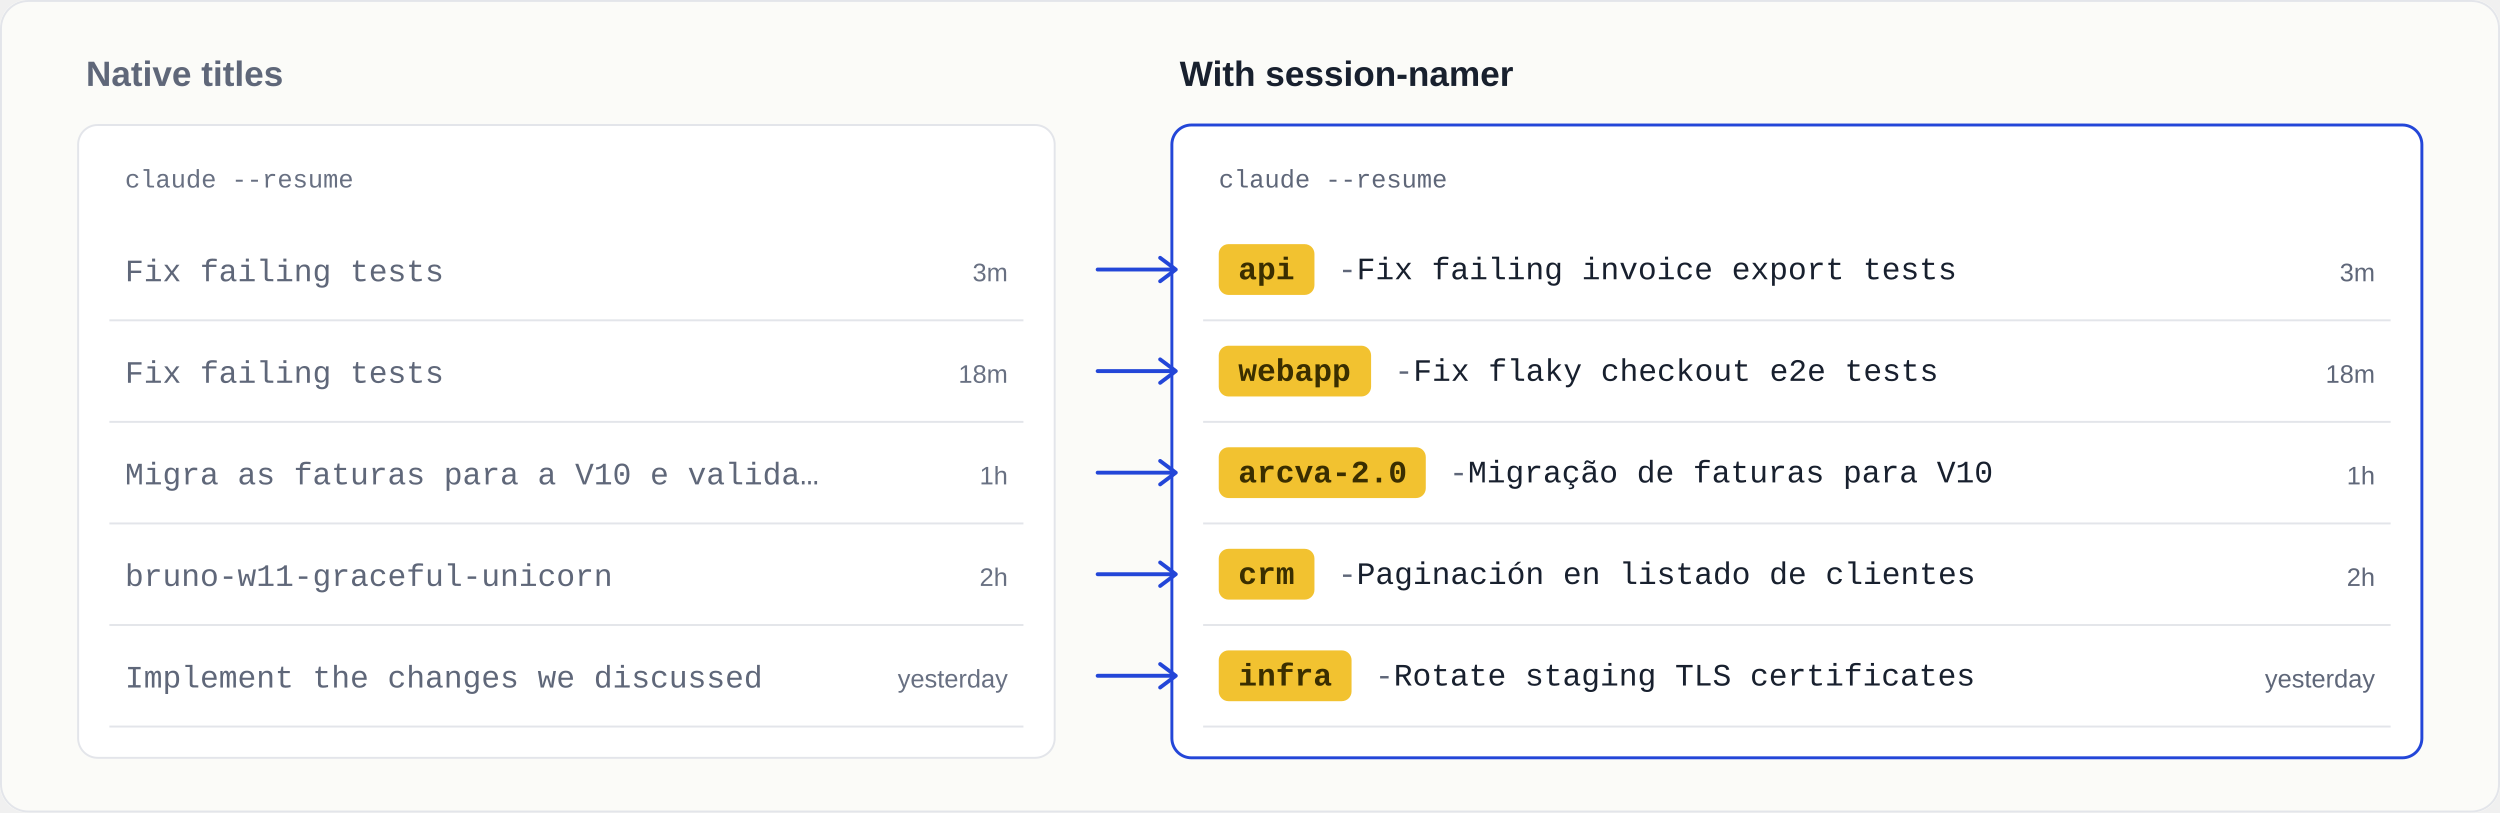
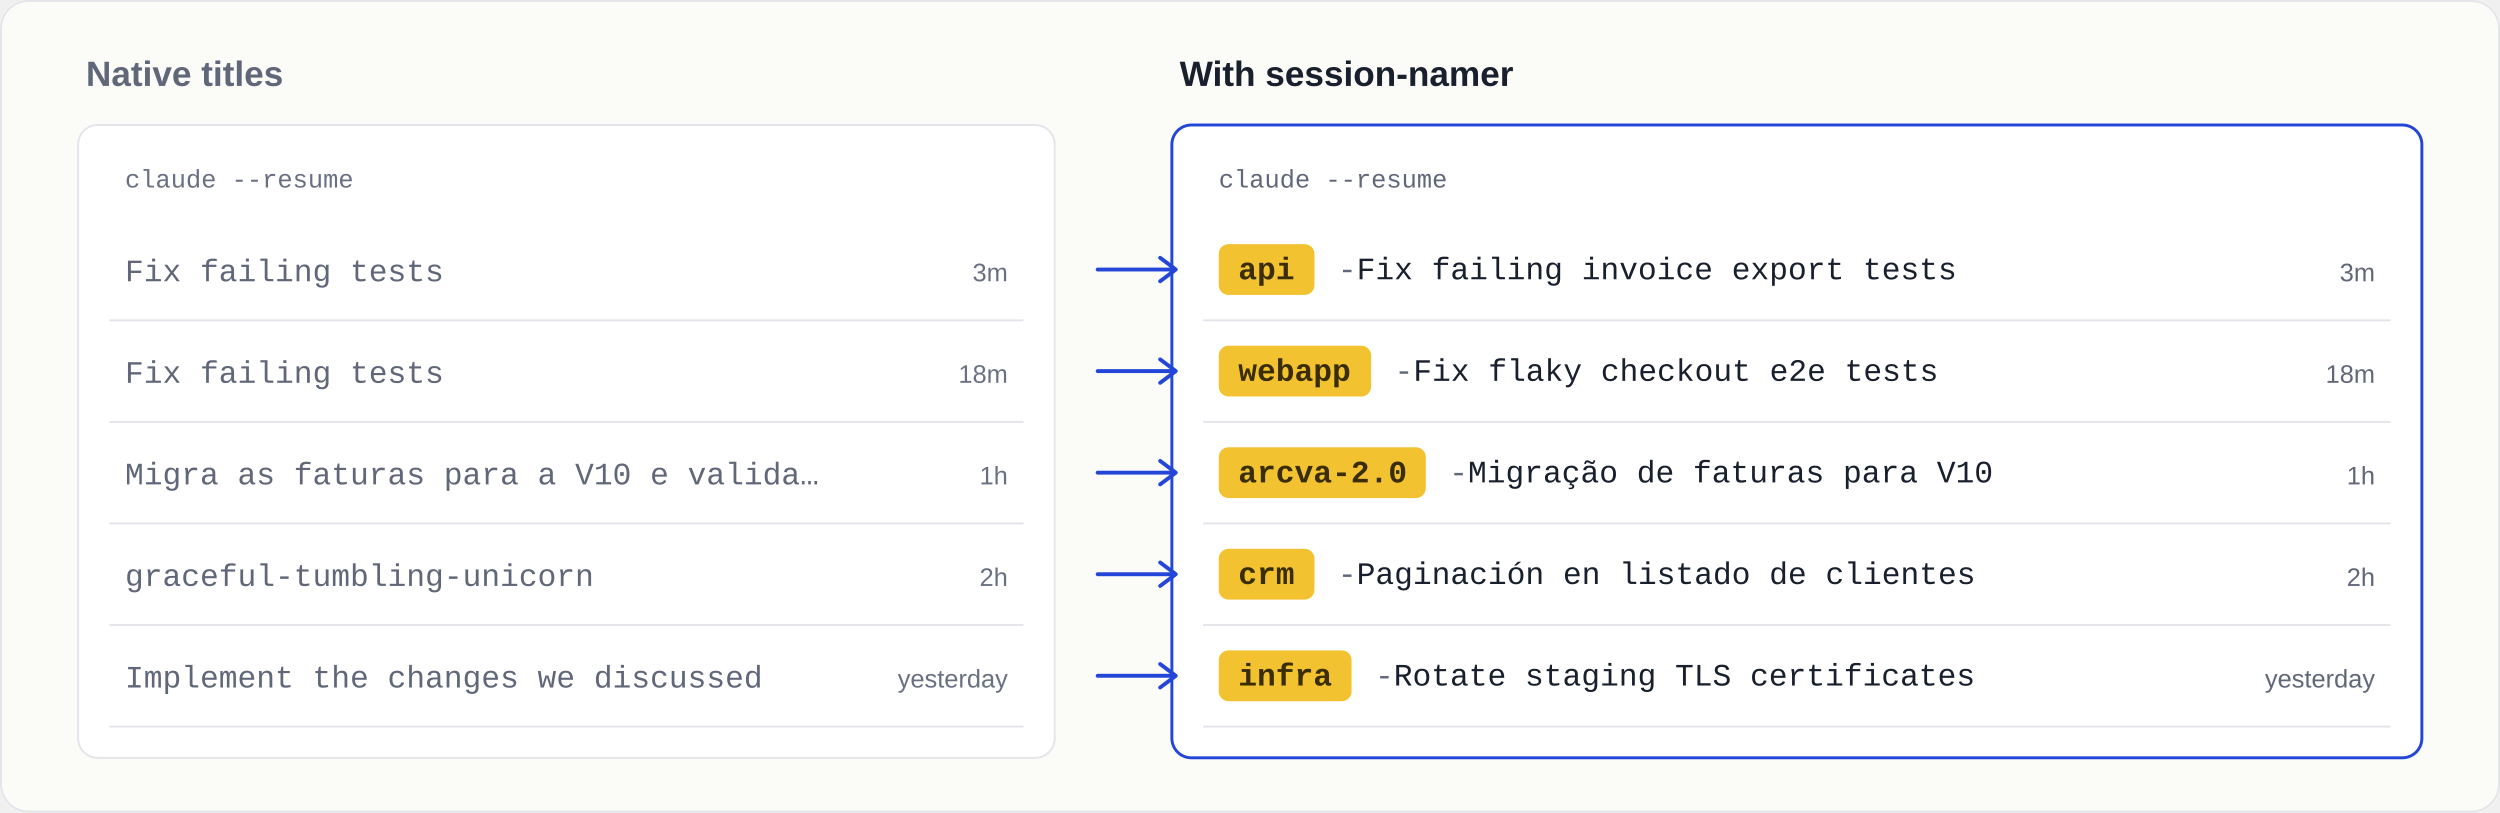
<svg xmlns="http://www.w3.org/2000/svg" width="1280" height="416" viewBox="0 0 1280 416" role="img" aria-label="Session list before and after session-namer">
  <rect width="1280" height="416" rx="14" fill="#FBFBF8" />
  <rect x="0.5" y="0.5" width="1279" height="415" rx="14" fill="none" stroke="#E3E5EA" />
  <rect x="40" y="64" width="500" height="324" rx="10" fill="#FFFFFF" stroke="#E3E5EA" />
  <rect x="600" y="64" width="640" height="324" rx="10" fill="#FFFFFF" stroke="#2346D8" stroke-width="1.5" />
  <text x="44" y="44" font-family="-apple-system, BlinkMacSystemFont, 'Segoe UI', 'Helvetica Neue', Arial, sans-serif" font-size="18" font-weight="700" fill="#5F6779">Native titles</text>
  <text x="604" y="44" font-family="-apple-system, BlinkMacSystemFont, 'Segoe UI', 'Helvetica Neue', Arial, sans-serif" font-size="18" font-weight="700" fill="#18202E">With session-namer</text>
  <text x="64" y="96" font-family="ui-monospace, SFMono-Regular, 'SF Mono', Menlo, Consolas, 'Liberation Mono', monospace" font-size="13" fill="#687082">claude --resume</text>
  <text x="624" y="96" font-family="ui-monospace, SFMono-Regular, 'SF Mono', Menlo, Consolas, 'Liberation Mono', monospace" font-size="13" fill="#5F6779">claude --resume</text>
  <line x1="56" y1="164" x2="524" y2="164" stroke="#E3E5EA" />
  <line x1="616" y1="164" x2="1224" y2="164" stroke="#E3E5EA" />
  <text x="64" y="144" font-family="ui-monospace, SFMono-Regular, 'SF Mono', Menlo, Consolas, 'Liberation Mono', monospace" font-size="16" fill="#5F6779">Fix failing tests</text>
  <text x="516" y="144" text-anchor="end" font-family="-apple-system, BlinkMacSystemFont, 'Segoe UI', 'Helvetica Neue', Arial, sans-serif" font-size="13" fill="#687082">3m</text>
  <path d="M562,138 h40 m-8,-6 l8,6 l-8,6" fill="none" stroke="#2346D8" stroke-width="2" stroke-linecap="round" stroke-linejoin="round" />
  <rect x="624" y="125" width="49" height="26" rx="5" fill="#F2C230" />
  <text x="634" y="143" font-family="ui-monospace, SFMono-Regular, 'SF Mono', Menlo, Consolas, 'Liberation Mono', monospace" font-size="16" font-weight="700" fill="#3A2E00" textLength="28.8" lengthAdjust="spacingAndGlyphs">api</text>
  <text x="685" y="143" font-family="ui-monospace, SFMono-Regular, 'SF Mono', Menlo, Consolas, 'Liberation Mono', monospace" font-size="16" fill="#18202E">
    <tspan fill="#5F6779">- </tspan>Fix failing invoice export tests</text>
  <text x="1216" y="144" text-anchor="end" font-family="-apple-system, BlinkMacSystemFont, 'Segoe UI', 'Helvetica Neue', Arial, sans-serif" font-size="13" fill="#5F6779">3m</text>
  <line x1="56" y1="216" x2="524" y2="216" stroke="#E3E5EA" />
  <line x1="616" y1="216" x2="1224" y2="216" stroke="#E3E5EA" />
  <text x="64" y="196" font-family="ui-monospace, SFMono-Regular, 'SF Mono', Menlo, Consolas, 'Liberation Mono', monospace" font-size="16" fill="#5F6779">Fix failing tests</text>
  <text x="516" y="196" text-anchor="end" font-family="-apple-system, BlinkMacSystemFont, 'Segoe UI', 'Helvetica Neue', Arial, sans-serif" font-size="13" fill="#687082">18m</text>
  <path d="M562,190 h40 m-8,-6 l8,6 l-8,6" fill="none" stroke="#2346D8" stroke-width="2" stroke-linecap="round" stroke-linejoin="round" />
  <rect x="624" y="177" width="78" height="26" rx="5" fill="#F2C230" />
  <text x="634" y="195" font-family="ui-monospace, SFMono-Regular, 'SF Mono', Menlo, Consolas, 'Liberation Mono', monospace" font-size="16" font-weight="700" fill="#3A2E00" textLength="57.6" lengthAdjust="spacingAndGlyphs">webapp</text>
  <text x="714" y="195" font-family="ui-monospace, SFMono-Regular, 'SF Mono', Menlo, Consolas, 'Liberation Mono', monospace" font-size="16" fill="#18202E">
    <tspan fill="#5F6779">- </tspan>Fix flaky checkout e2e tests</text>
  <text x="1216" y="196" text-anchor="end" font-family="-apple-system, BlinkMacSystemFont, 'Segoe UI', 'Helvetica Neue', Arial, sans-serif" font-size="13" fill="#5F6779">18m</text>
  <line x1="56" y1="268" x2="524" y2="268" stroke="#E3E5EA" />
  <line x1="616" y1="268" x2="1224" y2="268" stroke="#E3E5EA" />
  <text x="64" y="248" font-family="ui-monospace, SFMono-Regular, 'SF Mono', Menlo, Consolas, 'Liberation Mono', monospace" font-size="16" fill="#5F6779">Migra as faturas para a V10 e valida…</text>
  <text x="516" y="248" text-anchor="end" font-family="-apple-system, BlinkMacSystemFont, 'Segoe UI', 'Helvetica Neue', Arial, sans-serif" font-size="13" fill="#687082">1h</text>
  <path d="M562,242 h40 m-8,-6 l8,6 l-8,6" fill="none" stroke="#2346D8" stroke-width="2" stroke-linecap="round" stroke-linejoin="round" />
  <rect x="624" y="229" width="106" height="26" rx="5" fill="#F2C230" />
  <text x="634" y="247" font-family="ui-monospace, SFMono-Regular, 'SF Mono', Menlo, Consolas, 'Liberation Mono', monospace" font-size="16" font-weight="700" fill="#3A2E00" textLength="86.4" lengthAdjust="spacingAndGlyphs">arcva-2.0</text>
  <text x="742" y="247" font-family="ui-monospace, SFMono-Regular, 'SF Mono', Menlo, Consolas, 'Liberation Mono', monospace" font-size="16" fill="#18202E">
    <tspan fill="#5F6779">- </tspan>Migração de faturas para V10</text>
  <text x="1216" y="248" text-anchor="end" font-family="-apple-system, BlinkMacSystemFont, 'Segoe UI', 'Helvetica Neue', Arial, sans-serif" font-size="13" fill="#5F6779">1h</text>
  <line x1="56" y1="320" x2="524" y2="320" stroke="#E3E5EA" />
  <line x1="616" y1="320" x2="1224" y2="320" stroke="#E3E5EA" />
-   <text x="64" y="300" font-family="ui-monospace, SFMono-Regular, 'SF Mono', Menlo, Consolas, 'Liberation Mono', monospace" font-size="16" fill="#5F6779">bruno-w11-graceful-unicorn</text>
+   <text x="64" y="300" font-family="ui-monospace, SFMono-Regular, 'SF Mono', Menlo, Consolas, 'Liberation Mono', monospace" font-size="16" fill="#5F6779">graceful-tumbling-unicorn</text>
  <text x="516" y="300" text-anchor="end" font-family="-apple-system, BlinkMacSystemFont, 'Segoe UI', 'Helvetica Neue', Arial, sans-serif" font-size="13" fill="#687082">2h</text>
  <path d="M562,294 h40 m-8,-6 l8,6 l-8,6" fill="none" stroke="#2346D8" stroke-width="2" stroke-linecap="round" stroke-linejoin="round" />
  <rect x="624" y="281" width="49" height="26" rx="5" fill="#F2C230" />
  <text x="634" y="299" font-family="ui-monospace, SFMono-Regular, 'SF Mono', Menlo, Consolas, 'Liberation Mono', monospace" font-size="16" font-weight="700" fill="#3A2E00" textLength="28.8" lengthAdjust="spacingAndGlyphs">crm</text>
  <text x="685" y="299" font-family="ui-monospace, SFMono-Regular, 'SF Mono', Menlo, Consolas, 'Liberation Mono', monospace" font-size="16" fill="#18202E">
    <tspan fill="#5F6779">- </tspan>Paginación en listado de clientes</text>
  <text x="1216" y="300" text-anchor="end" font-family="-apple-system, BlinkMacSystemFont, 'Segoe UI', 'Helvetica Neue', Arial, sans-serif" font-size="13" fill="#5F6779">2h</text>
  <line x1="56" y1="372" x2="524" y2="372" stroke="#E3E5EA" />
  <line x1="616" y1="372" x2="1224" y2="372" stroke="#E3E5EA" />
  <text x="64" y="352" font-family="ui-monospace, SFMono-Regular, 'SF Mono', Menlo, Consolas, 'Liberation Mono', monospace" font-size="16" fill="#5F6779">Implement the changes we discussed</text>
  <text x="516" y="352" text-anchor="end" font-family="-apple-system, BlinkMacSystemFont, 'Segoe UI', 'Helvetica Neue', Arial, sans-serif" font-size="13" fill="#687082">yesterday</text>
  <path d="M562,346 h40 m-8,-6 l8,6 l-8,6" fill="none" stroke="#2346D8" stroke-width="2" stroke-linecap="round" stroke-linejoin="round" />
  <rect x="624" y="333" width="68" height="26" rx="5" fill="#F2C230" />
  <text x="634" y="351" font-family="ui-monospace, SFMono-Regular, 'SF Mono', Menlo, Consolas, 'Liberation Mono', monospace" font-size="16" font-weight="700" fill="#3A2E00" textLength="48" lengthAdjust="spacingAndGlyphs">infra</text>
  <text x="704" y="351" font-family="ui-monospace, SFMono-Regular, 'SF Mono', Menlo, Consolas, 'Liberation Mono', monospace" font-size="16" fill="#18202E">
    <tspan fill="#5F6779">- </tspan>Rotate staging TLS certificates</text>
  <text x="1216" y="352" text-anchor="end" font-family="-apple-system, BlinkMacSystemFont, 'Segoe UI', 'Helvetica Neue', Arial, sans-serif" font-size="13" fill="#5F6779">yesterday</text>
</svg>
